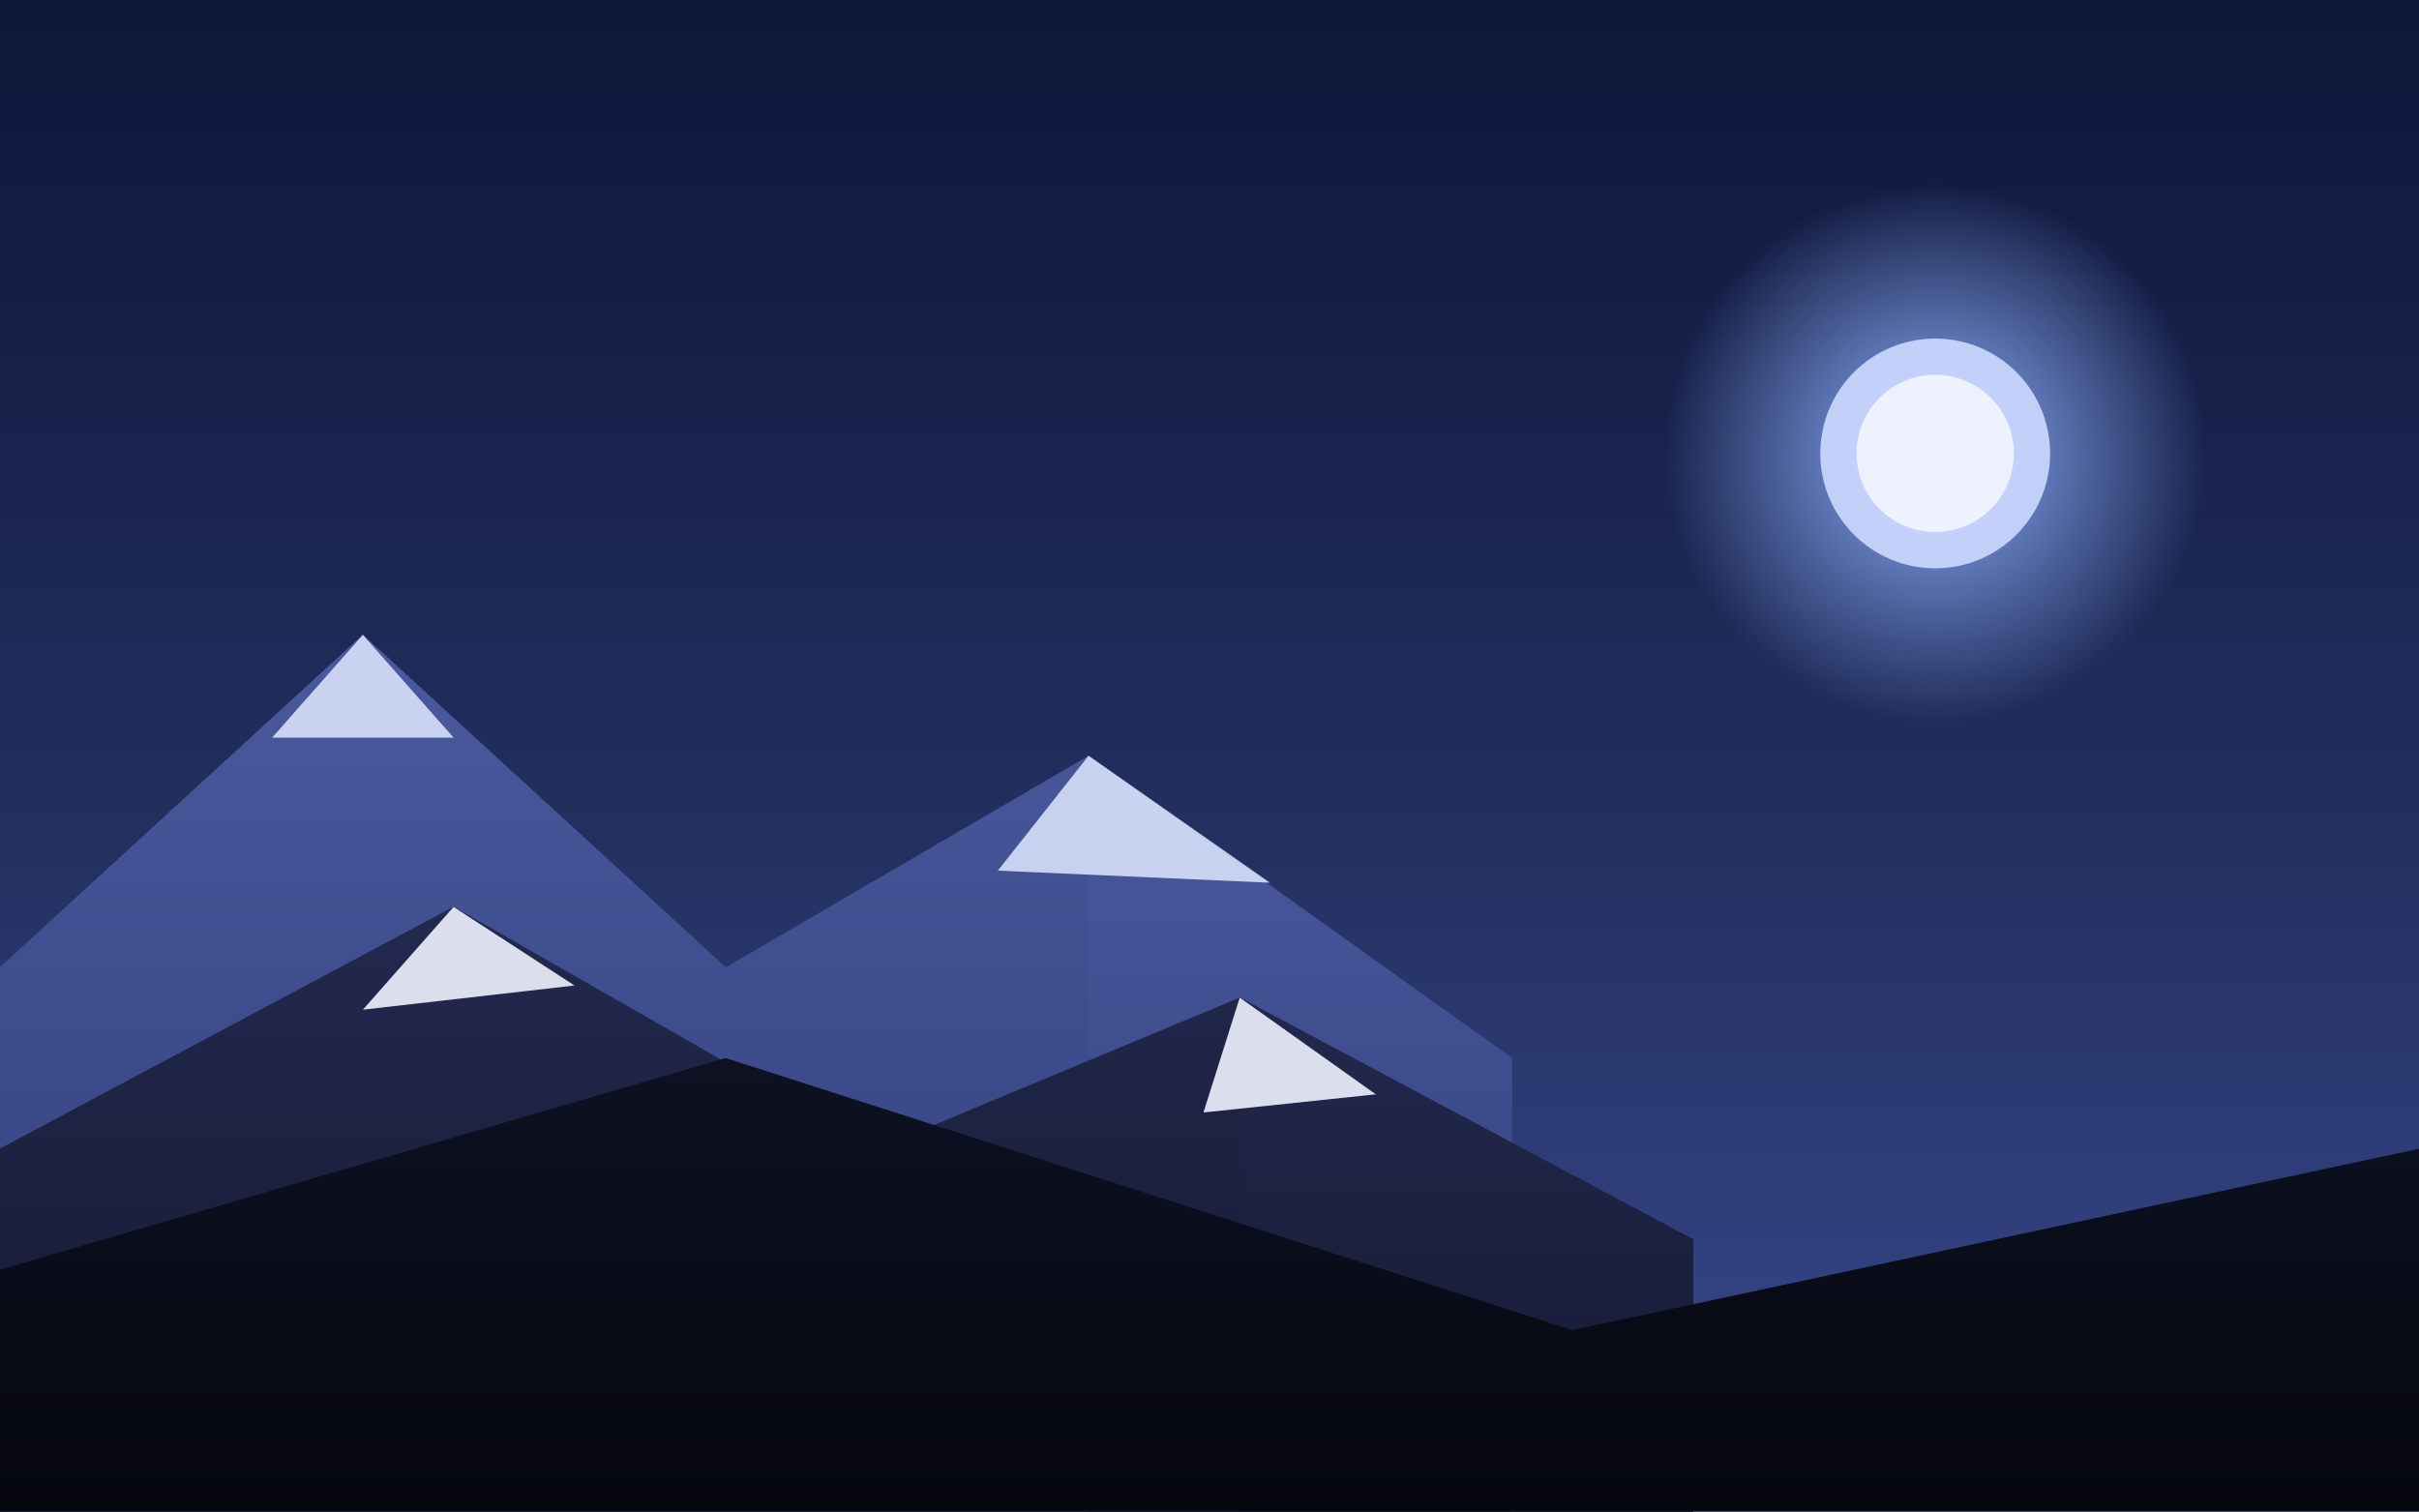
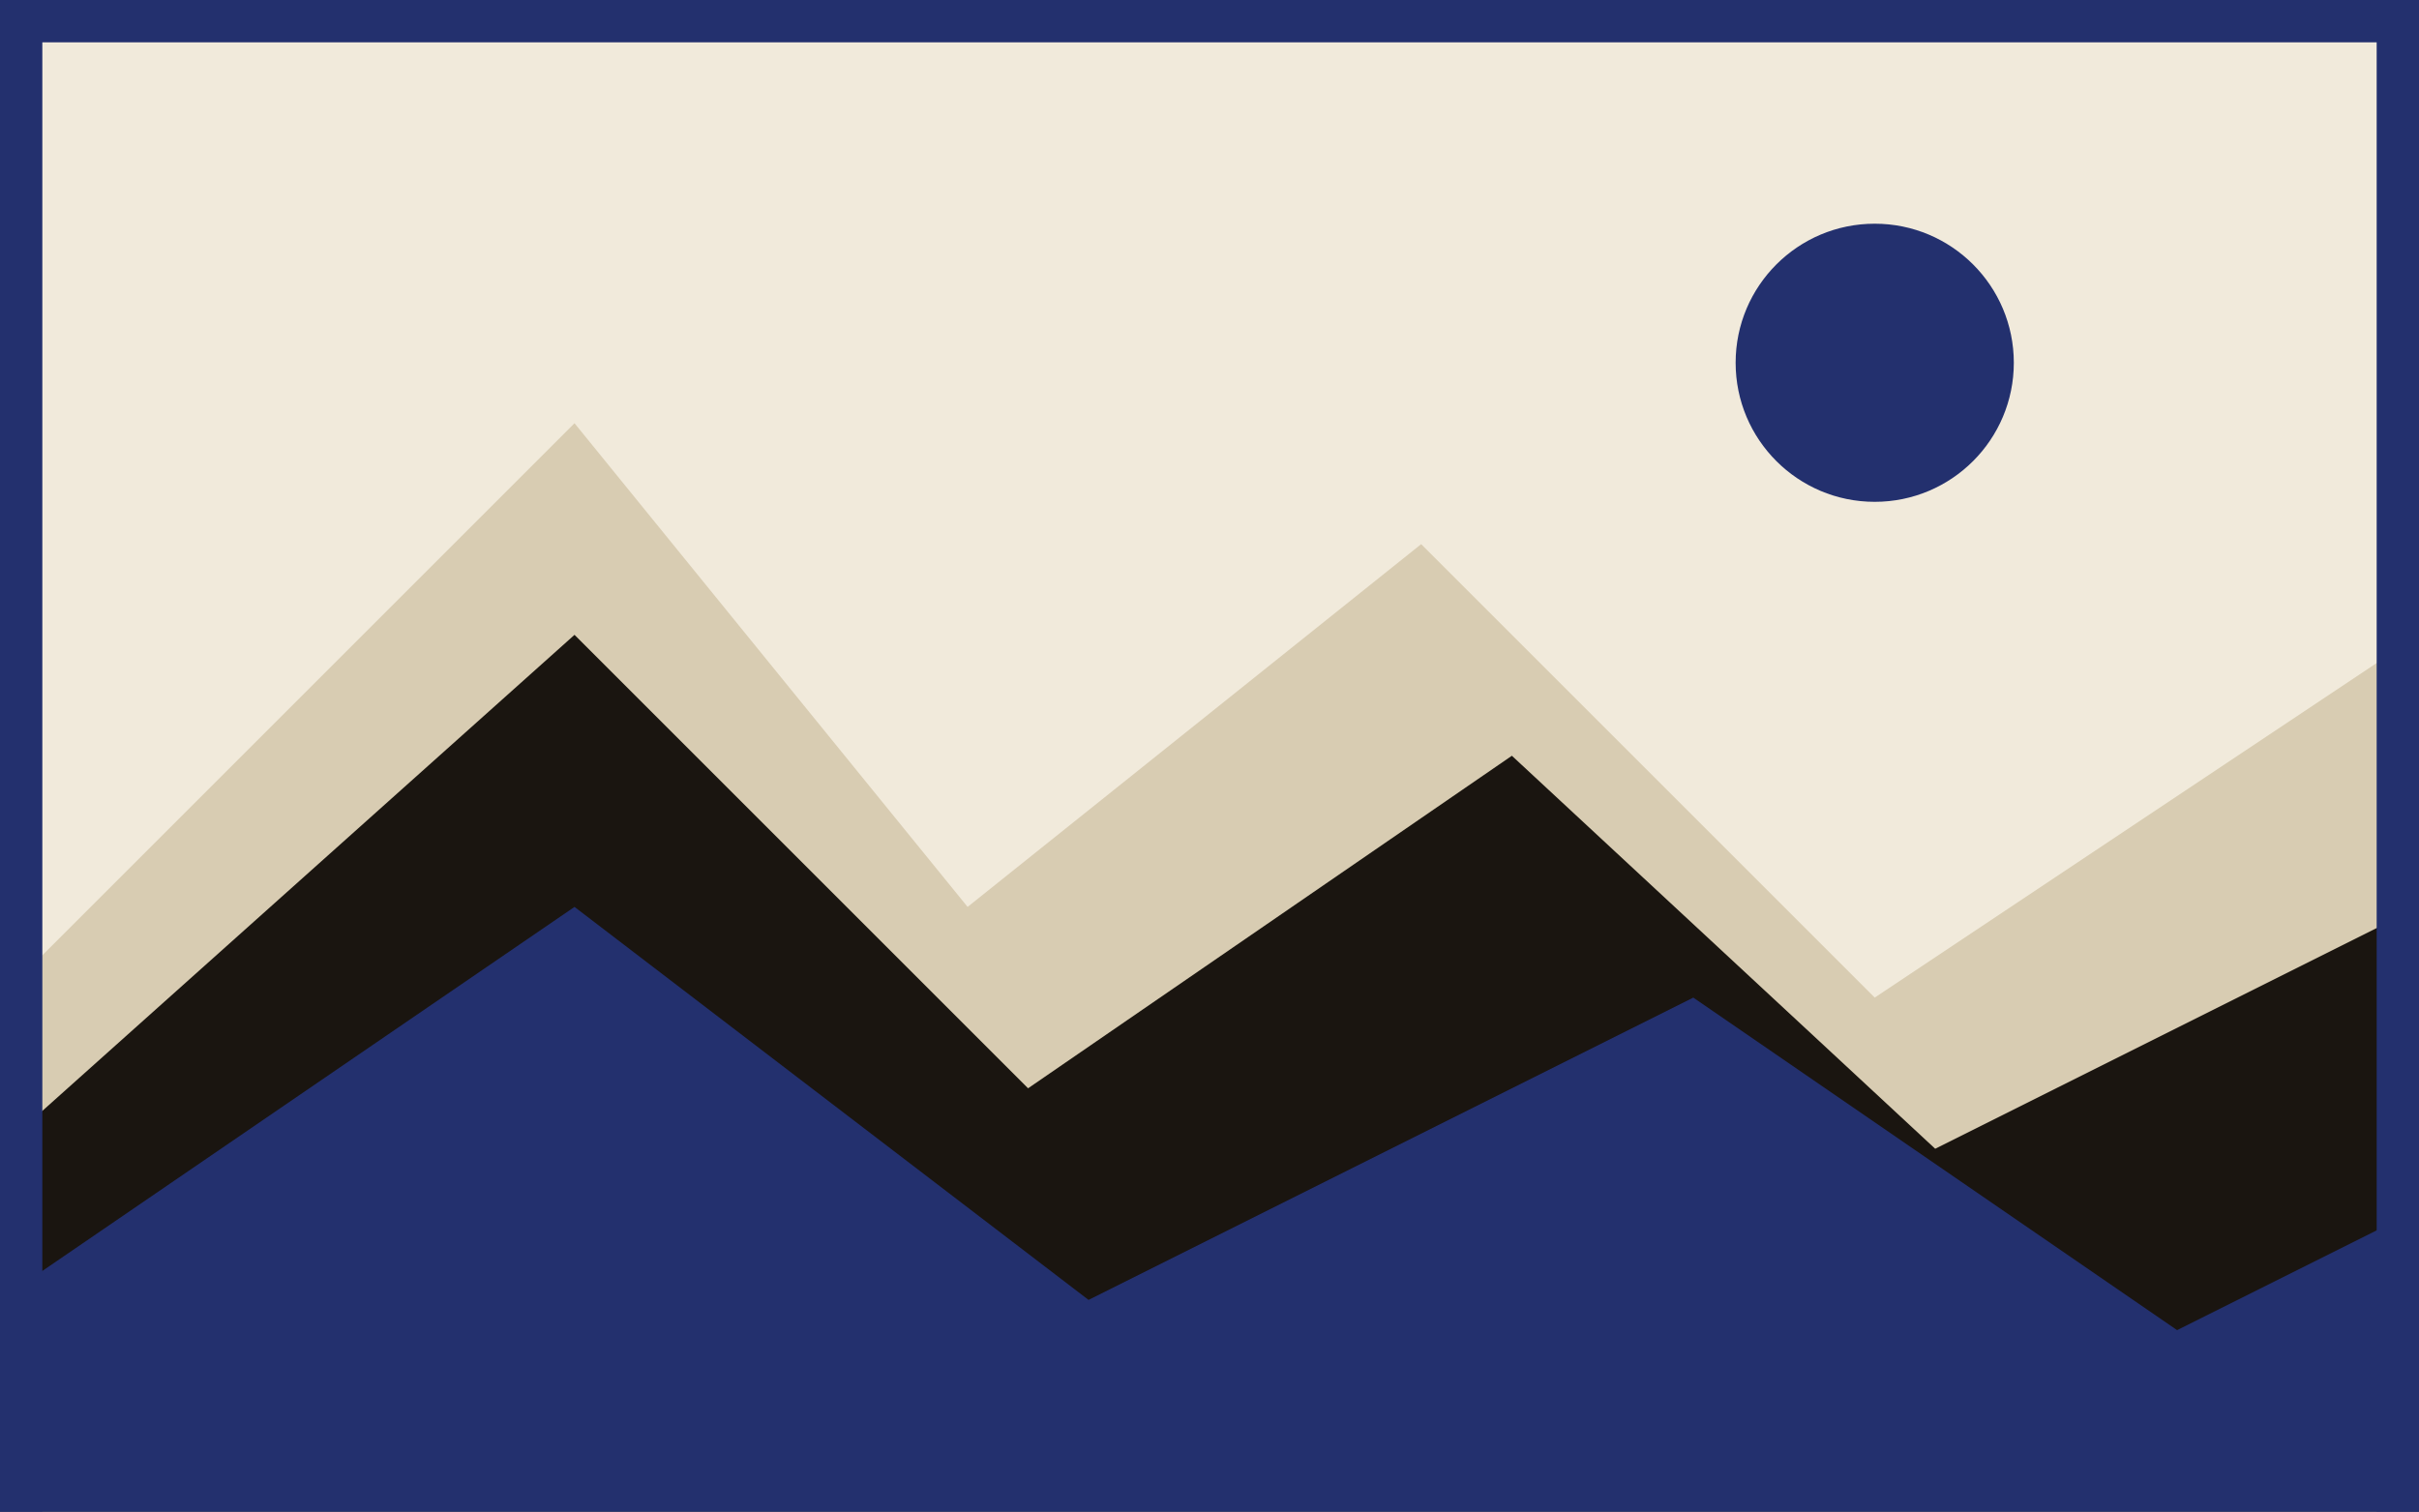
- <svg xmlns="http://www.w3.org/2000/svg" viewBox="0 0 800 500" width="800" height="500" role="img" aria-label="Mountain landscape at dusk">
-   <defs>
-     <linearGradient id="mnt-sky" x1="0" y1="0" x2="0" y2="1">
-       <stop offset="0" stop-color="#0e1638" />
-       <stop offset="0.55" stop-color="#223060" />
-       <stop offset="1" stop-color="#3a4a8f" />
-     </linearGradient>
-     <linearGradient id="mnt-far" x1="0" y1="0" x2="0" y2="1">
-       <stop offset="0" stop-color="#4a5a9e" />
-       <stop offset="1" stop-color="#2f3c78" />
-     </linearGradient>
-     <linearGradient id="mnt-near" x1="0" y1="0" x2="0" y2="1">
-       <stop offset="0" stop-color="#23294f" />
-       <stop offset="1" stop-color="#141830" />
-     </linearGradient>
-     <linearGradient id="mnt-ground" x1="0" y1="0" x2="0" y2="1">
-       <stop offset="0" stop-color="#0d1122" />
-       <stop offset="1" stop-color="#06070f" />
-     </linearGradient>
-     <radialGradient id="mnt-sun" cx="0.5" cy="0.5" r="0.5">
-       <stop offset="0" stop-color="#8fb1ff" />
-       <stop offset="1" stop-color="#8fb1ff" stop-opacity="0" />
-     </radialGradient>
-   </defs>
-   <rect width="800" height="500" fill="url(#mnt-sky)" />
-   <circle cx="640" cy="150" r="90" fill="url(#mnt-sun)" />
-   <circle cx="640" cy="150" r="38" fill="#cdd9ff" opacity="0.9" />
-   <circle cx="640" cy="150" r="26" fill="#eef2ff" />
-   <path d="M0 500 L0 320 L120 210 L240 320 L360 250 L500 350 L500 500 Z" fill="url(#mnt-far)" />
-   <path d="M0 500 L0 320 L120 210 L240 320 Z" fill="url(#mnt-far)" />
-   <path d="M360 250 L500 350 L500 500 L360 500 Z" fill="url(#mnt-far)" />
-   <path d="M150 244 L120 210 L90 244 Z" fill="#dfe7ff" opacity="0.85" />
-   <path d="M420 292 L360 250 L330 288 L420 292 Z" fill="#dfe7ff" opacity="0.85" />
-   <path d="M0 500 L0 380 L150 300 L290 380 L410 330 L560 410 L560 500 Z" fill="url(#mnt-near)" />
-   <path d="M0 500 L0 380 L150 300 L290 380 Z" fill="url(#mnt-near)" />
-   <path d="M410 330 L560 410 L560 500 L410 500 Z" fill="url(#mnt-near)" />
-   <path d="M190 326 L150 300 L120 334 L190 326 Z" fill="#eef2ff" opacity="0.9" />
-   <path d="M455 362 L410 330 L398 368 L455 362 Z" fill="#eef2ff" opacity="0.9" />
-   <path d="M0 500 L0 420 L240 350 L520 440 L800 380 L800 500 Z" fill="url(#mnt-ground)" />
+ <svg xmlns="http://www.w3.org/2000/svg" viewBox="0 0 800 500" role="img" aria-label="A mountain printed as sleeve art">
+   <rect width="800" height="500" fill="#f1eadb" />
+   <circle cx="620" cy="120" r="46" fill="#23306e" />
+   <path d="M0 500 L0 330 L190 140 L320 300 L470 180 L620 330 L800 210 L800 500 Z" fill="#d8ccb2" />
+   <path d="M0 500 L0 380 L190 210 L340 360 L500 250 L640 380 L800 300 L800 500 Z" fill="#1a1510" />
+   <path d="M0 500 L0 430 L190 300 L360 430 L560 330 L720 440 L800 400 L800 500 Z" fill="#23306e" />
+   <rect x="0" y="0" width="14" height="500" fill="#23306e" />
+   <rect x="786" y="0" width="14" height="500" fill="#23306e" />
+   <rect x="0" y="0" width="800" height="14" fill="#23306e" />
+   <rect x="0" y="486" width="800" height="14" fill="#23306e" />
</svg>
